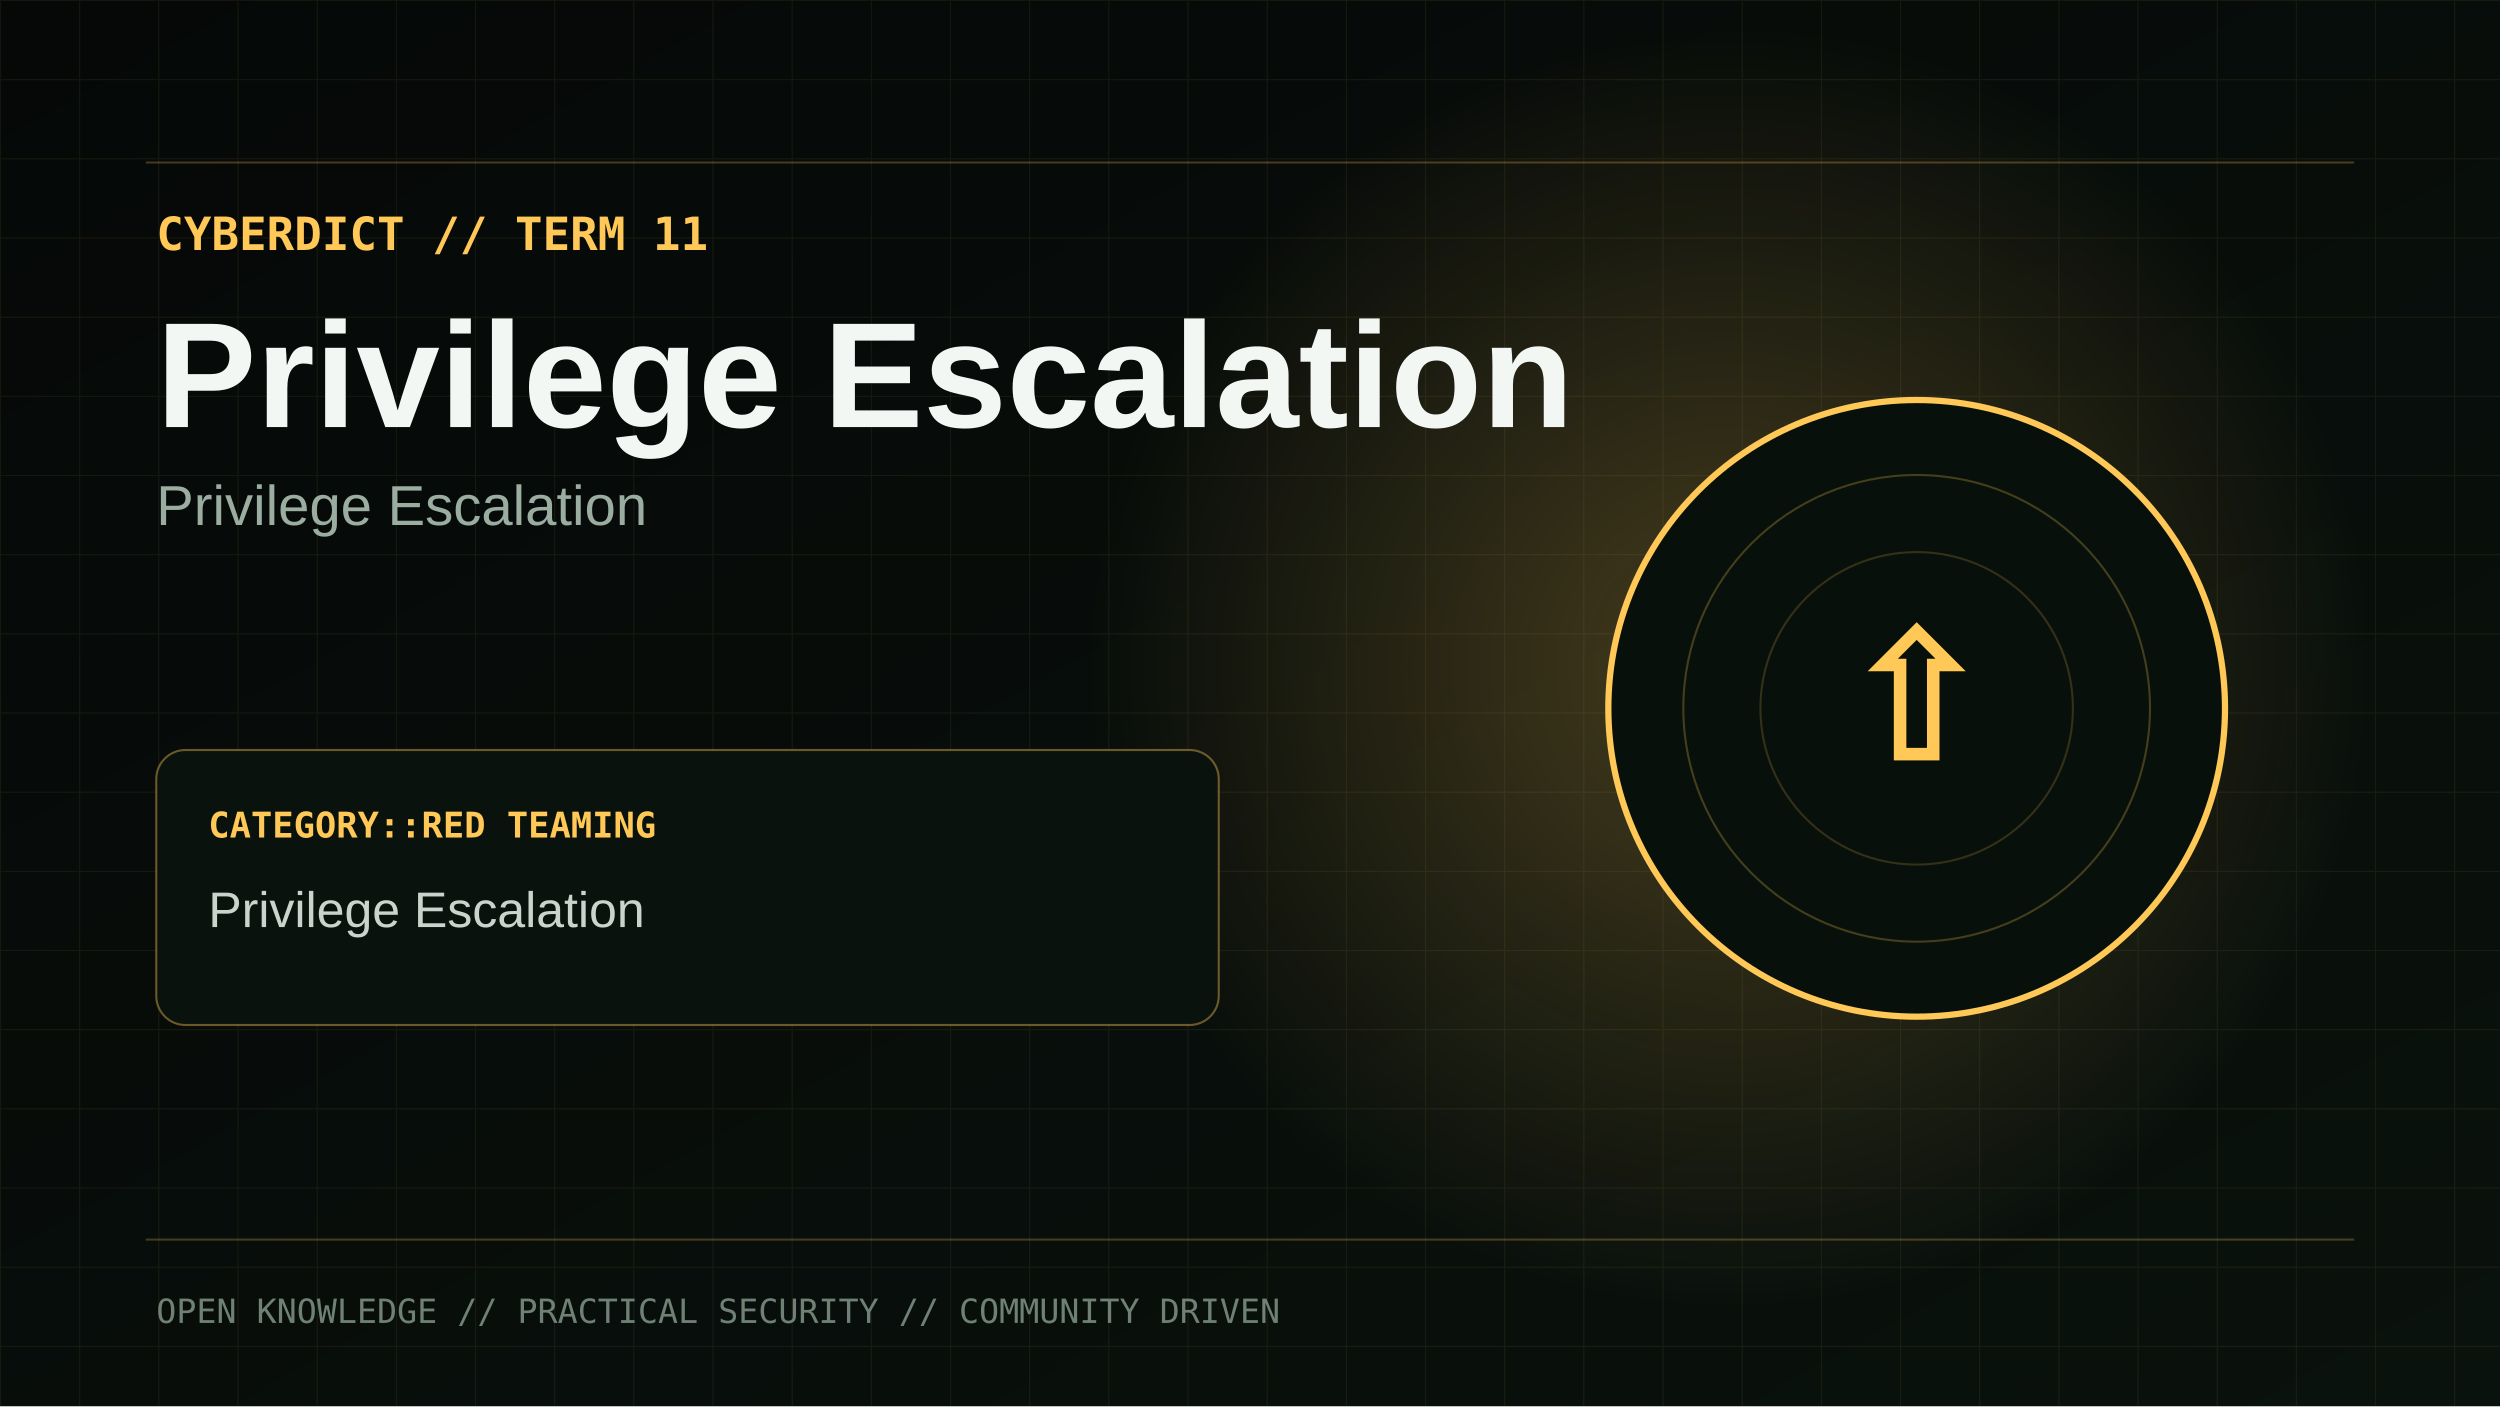
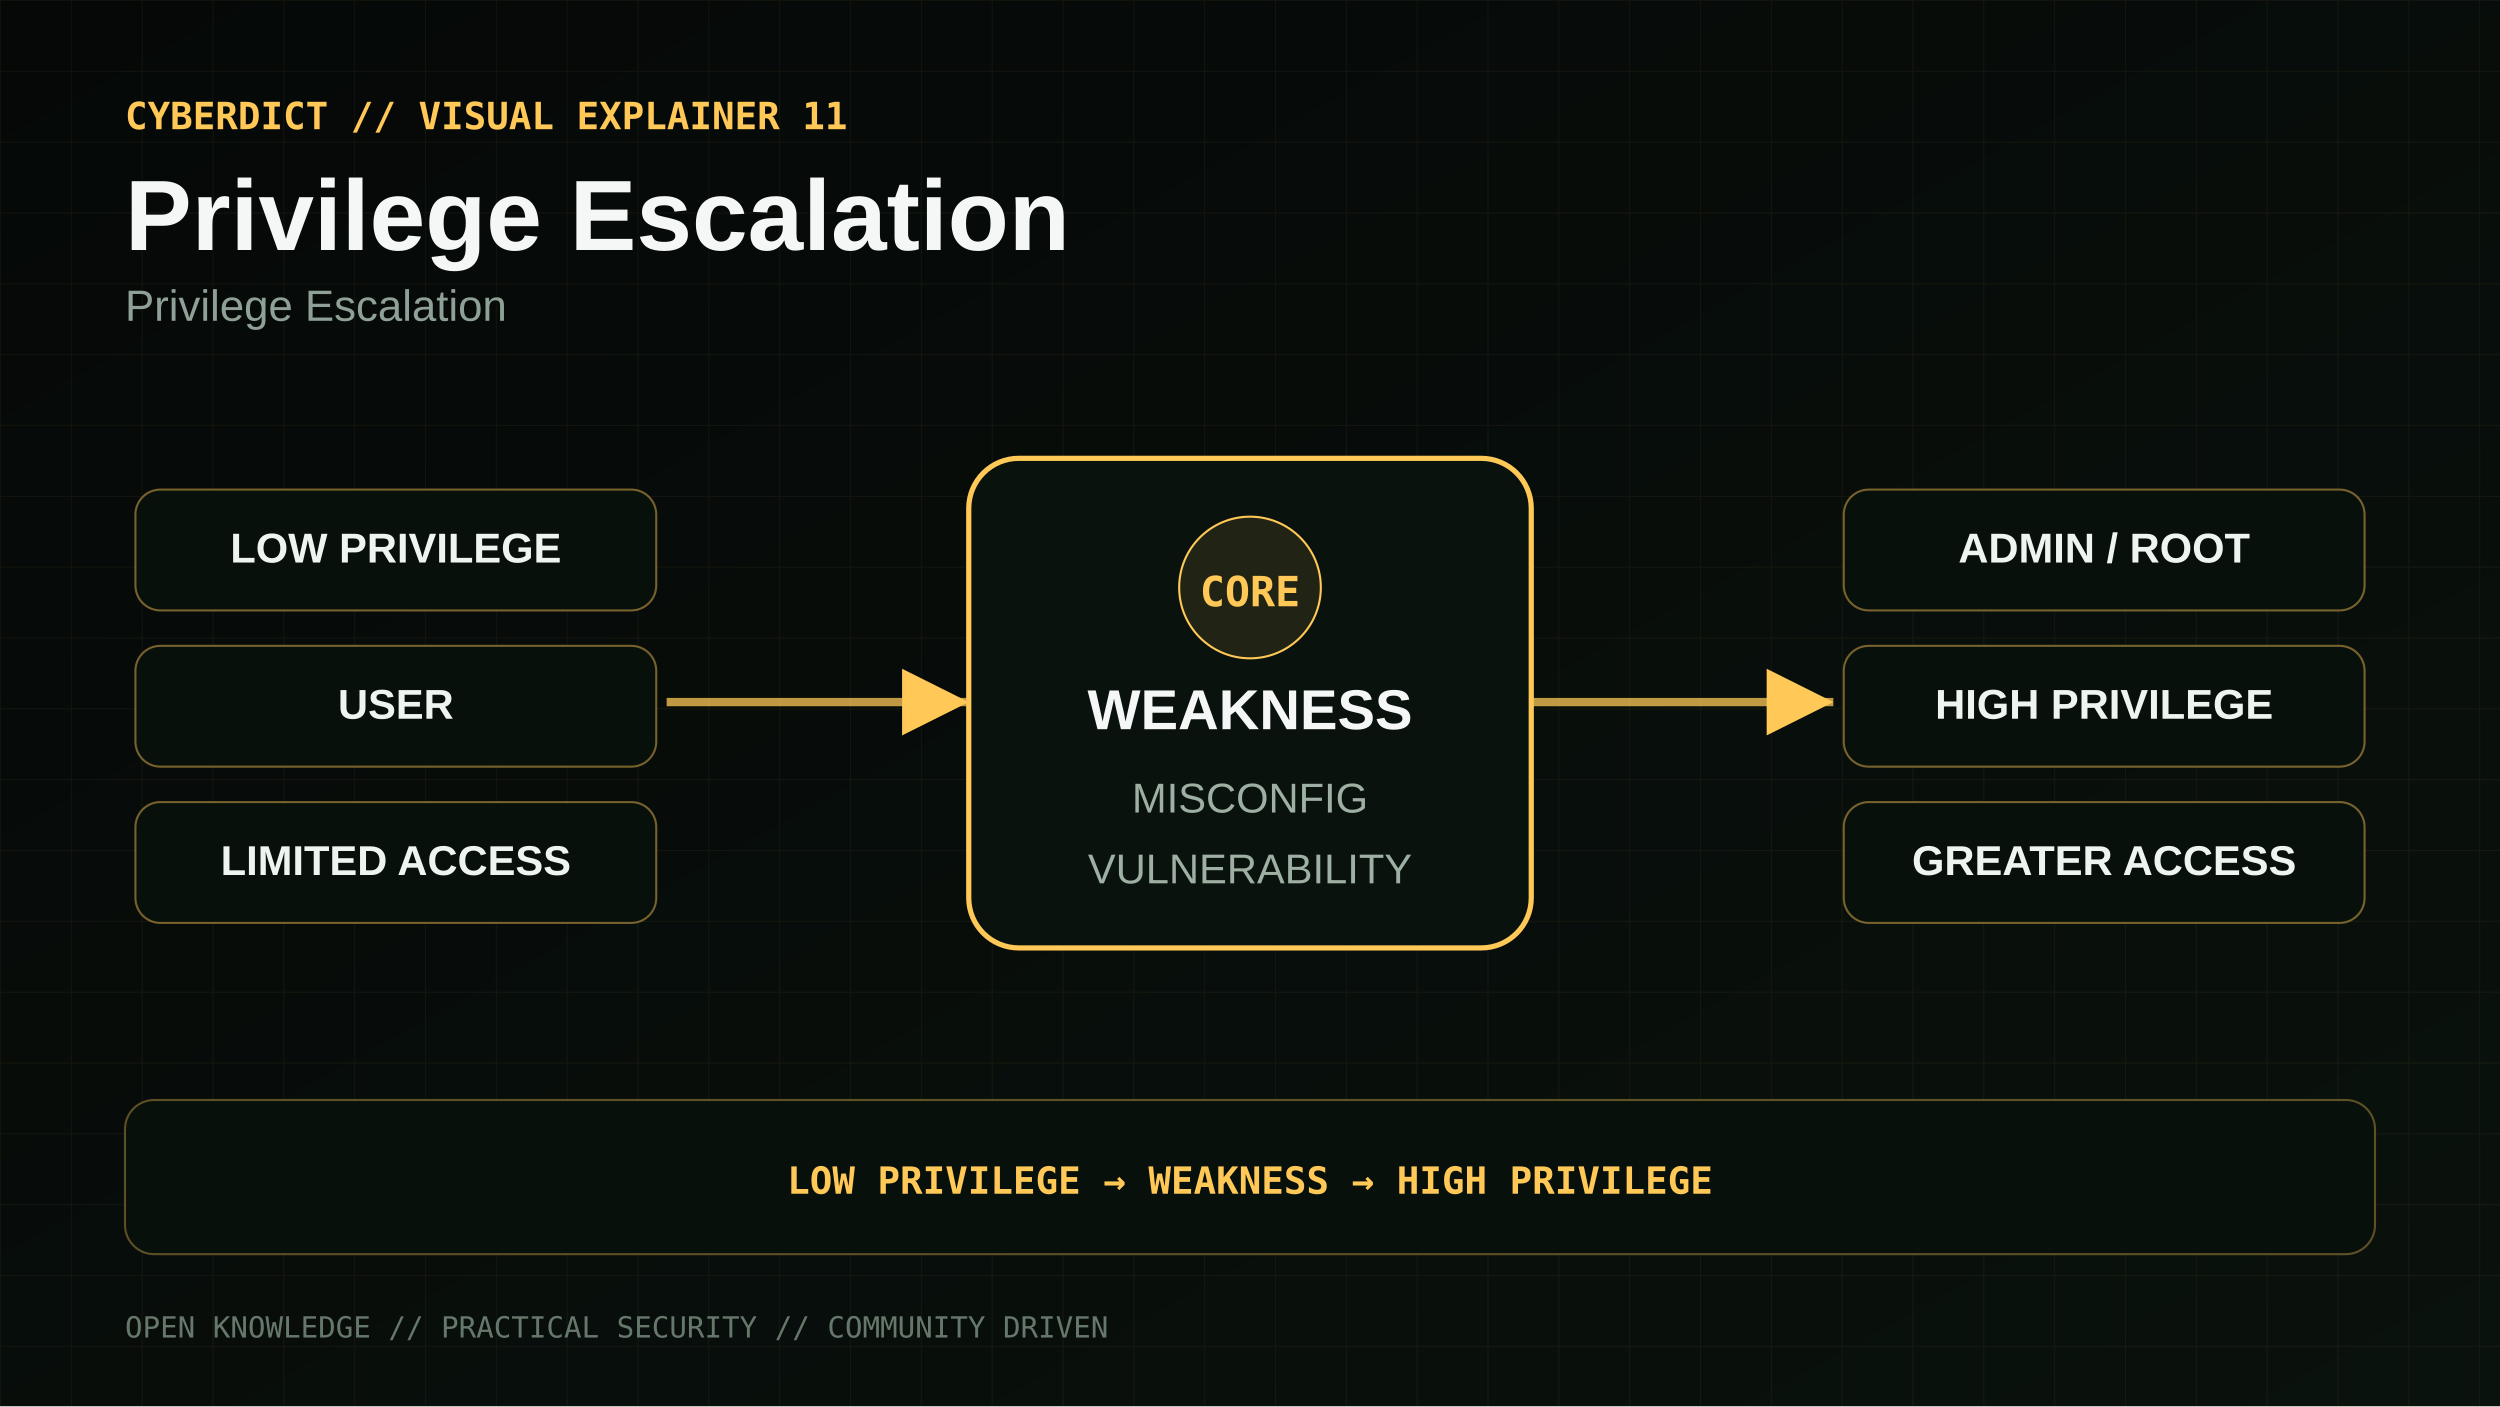
<svg xmlns="http://www.w3.org/2000/svg" width="1200" height="675" viewBox="0 0 1200 675">
  <defs>
    <linearGradient id="bg" x1="0" y1="0" x2="1" y2="1">
-       <stop offset="0" stop-color="#050807" />
+       <stop stop-color="#050807" />
      <stop offset="1" stop-color="#0a120d" />
    </linearGradient>
-     <radialGradient id="glow">
-       <stop offset="0" stop-color="#ffc857" stop-opacity=".25" />
-       <stop offset="1" stop-color="#ffc857" stop-opacity="0" />
-     </radialGradient>
-     <pattern id="grid" width="38" height="38" patternUnits="userSpaceOnUse">
-       <path d="M38 0H0V38" fill="none" stroke="#ffc857" stroke-opacity=".07" />
+     <pattern id="g" width="34" height="34" patternUnits="userSpaceOnUse">
+       <path d="M34 0H0V34" fill="none" stroke="#ffc857" stroke-opacity=".05" />
    </pattern>
-     <filter id="shadow">
-       <feGaussianBlur stdDeviation="12" />
-     </filter>
+     <marker id="a" markerWidth="10" markerHeight="10" refX="8" refY="4" orient="auto">
+       <path d="M0,0 L8,4 L0,8 Z" fill="#ffc857" />
+     </marker>
  </defs>
  <rect width="1200" height="675" fill="url(#bg)" />
-   <rect width="1200" height="675" fill="url(#grid)" />
-   <circle cx="830" cy="320" r="310" fill="url(#glow)" />
-   <path d="M70 78H1130M70 595H1130" stroke="#ffc857" stroke-opacity=".25" />
-   <text x="75" y="120" fill="#ffc857" font-family="monospace" font-size="22" font-weight="700">CYBERDICT // TERM 11</text>
-   <text x="75" y="205" fill="#f3f7f4" font-family="Arial,Helvetica,sans-serif" font-size="72" font-weight="800">Privilege Escalation</text>
-   <text x="75" y="252" fill="#9aada0" font-family="Arial,Helvetica,sans-serif" font-size="27">Privilege Escalation</text>
-   <g transform="translate(750 170)">
-     <circle cx="170" cy="170" r="148" fill="#07100a" stroke="#ffc857" stroke-width="3" />
-     <circle cx="170" cy="170" r="112" fill="none" stroke="#ffc857" stroke-opacity=".25" />
-     <circle cx="170" cy="170" r="75" fill="none" stroke="#ffc857" stroke-opacity=".18" />
-     <text x="170" y="195" text-anchor="middle" fill="#ffc857" font-family="Arial,Helvetica,sans-serif" font-size="88" font-weight="800">⇧</text>
-   </g>
-   <rect x="75" y="360" width="510" height="132" rx="14" fill="#09120d" stroke="#ffc857" stroke-opacity=".4" />
-   <text x="100" y="402" fill="#ffc857" font-family="monospace" font-size="17" font-weight="700">CATEGORY::RED TEAMING</text>
-   <text x="100" y="445" fill="#c9d5cc" font-family="Arial,Helvetica,sans-serif" font-size="24">Privilege Escalation</text>
-   <text x="75" y="635" fill="#6e8174" font-family="monospace" font-size="16">OPEN KNOWLEDGE  //  PRACTICAL SECURITY  //  COMMUNITY DRIVEN</text>
+   <rect width="1200" height="675" fill="url(#g)" />
+   <text x="60" y="62" fill="#ffc857" font-family="monospace" font-size="18" font-weight="700">CYBERDICT // VISUAL EXPLAINER 11</text>
+   <text x="60" y="120" fill="#f4f7f5" font-family="Arial" font-size="48" font-weight="800">Privilege Escalation</text>
+   <text x="60" y="154" fill="#8fa196" font-family="Arial" font-size="21">Privilege Escalation</text>
+   <line x1="320" y1="337" x2="465" y2="337" stroke="#ffc857" stroke-width="4" stroke-opacity=".75" marker-end="url(#a)" />
+   <line x1="735" y1="337" x2="880" y2="337" stroke="#ffc857" stroke-width="4" stroke-opacity=".75" marker-end="url(#a)" />
+   <rect x="65" y="235" width="250" height="58" rx="12" fill="#08100b" stroke="#ffc857" stroke-opacity=".45" />
+   <text x="190.0" y="270.0" text-anchor="middle" fill="#eef5f0" font-family="Arial" font-size="20" font-weight="700">LOW PRIVILEGE</text>
+   <rect x="65" y="310" width="250" height="58" rx="12" fill="#08100b" stroke="#ffc857" stroke-opacity=".45" />
+   <text x="190.0" y="345.0" text-anchor="middle" fill="#eef5f0" font-family="Arial" font-size="20" font-weight="700">USER</text>
+   <rect x="65" y="385" width="250" height="58" rx="12" fill="#08100b" stroke="#ffc857" stroke-opacity=".45" />
+   <text x="190.0" y="420.0" text-anchor="middle" fill="#eef5f0" font-family="Arial" font-size="20" font-weight="700">LIMITED ACCESS</text>
+   <rect x="465" y="220" width="270" height="235" rx="24" fill="#09120d" stroke="#ffc857" stroke-width="2.5" />
+   <circle cx="600" cy="282" r="34" fill="#ffc857" fill-opacity=".10" stroke="#ffc857" />
+   <text x="600" y="291" text-anchor="middle" fill="#ffc857" font-family="monospace" font-size="20" font-weight="800">CORE</text>
+   <text x="600" y="350" text-anchor="middle" fill="#f4f7f5" font-family="Arial" font-size="27" font-weight="800">WEAKNESS</text>
+   <text x="600" y="390" text-anchor="middle" fill="#9eafa3" font-family="Arial" font-size="20">MISCONFIG</text>
+   <text x="600" y="424" text-anchor="middle" fill="#9eafa3" font-family="Arial" font-size="20">VULNERABILITY</text>
+   <rect x="885" y="235" width="250" height="58" rx="12" fill="#08100b" stroke="#ffc857" stroke-opacity=".45" />
+   <text x="1010.0" y="270.0" text-anchor="middle" fill="#eef5f0" font-family="Arial" font-size="20" font-weight="700">ADMIN / ROOT</text>
+   <rect x="885" y="310" width="250" height="58" rx="12" fill="#08100b" stroke="#ffc857" stroke-opacity=".45" />
+   <text x="1010.0" y="345.0" text-anchor="middle" fill="#eef5f0" font-family="Arial" font-size="20" font-weight="700">HIGH PRIVILEGE</text>
+   <rect x="885" y="385" width="250" height="58" rx="12" fill="#08100b" stroke="#ffc857" stroke-opacity=".45" />
+   <text x="1010.0" y="420.0" text-anchor="middle" fill="#eef5f0" font-family="Arial" font-size="20" font-weight="700">GREATER ACCESS</text>
+   <rect x="60" y="528" width="1080" height="74" rx="14" fill="#07100a" stroke="#ffc857" stroke-opacity=".35" />
+   <text x="600" y="573" text-anchor="middle" fill="#ffc857" font-family="monospace" font-size="18" font-weight="700">LOW PRIVILEGE → WEAKNESS → HIGH PRIVILEGE</text>
+   <text x="60" y="642" fill="#66786c" font-family="monospace" font-size="14">OPEN KNOWLEDGE // PRACTICAL SECURITY // COMMUNITY DRIVEN</text>
</svg>
